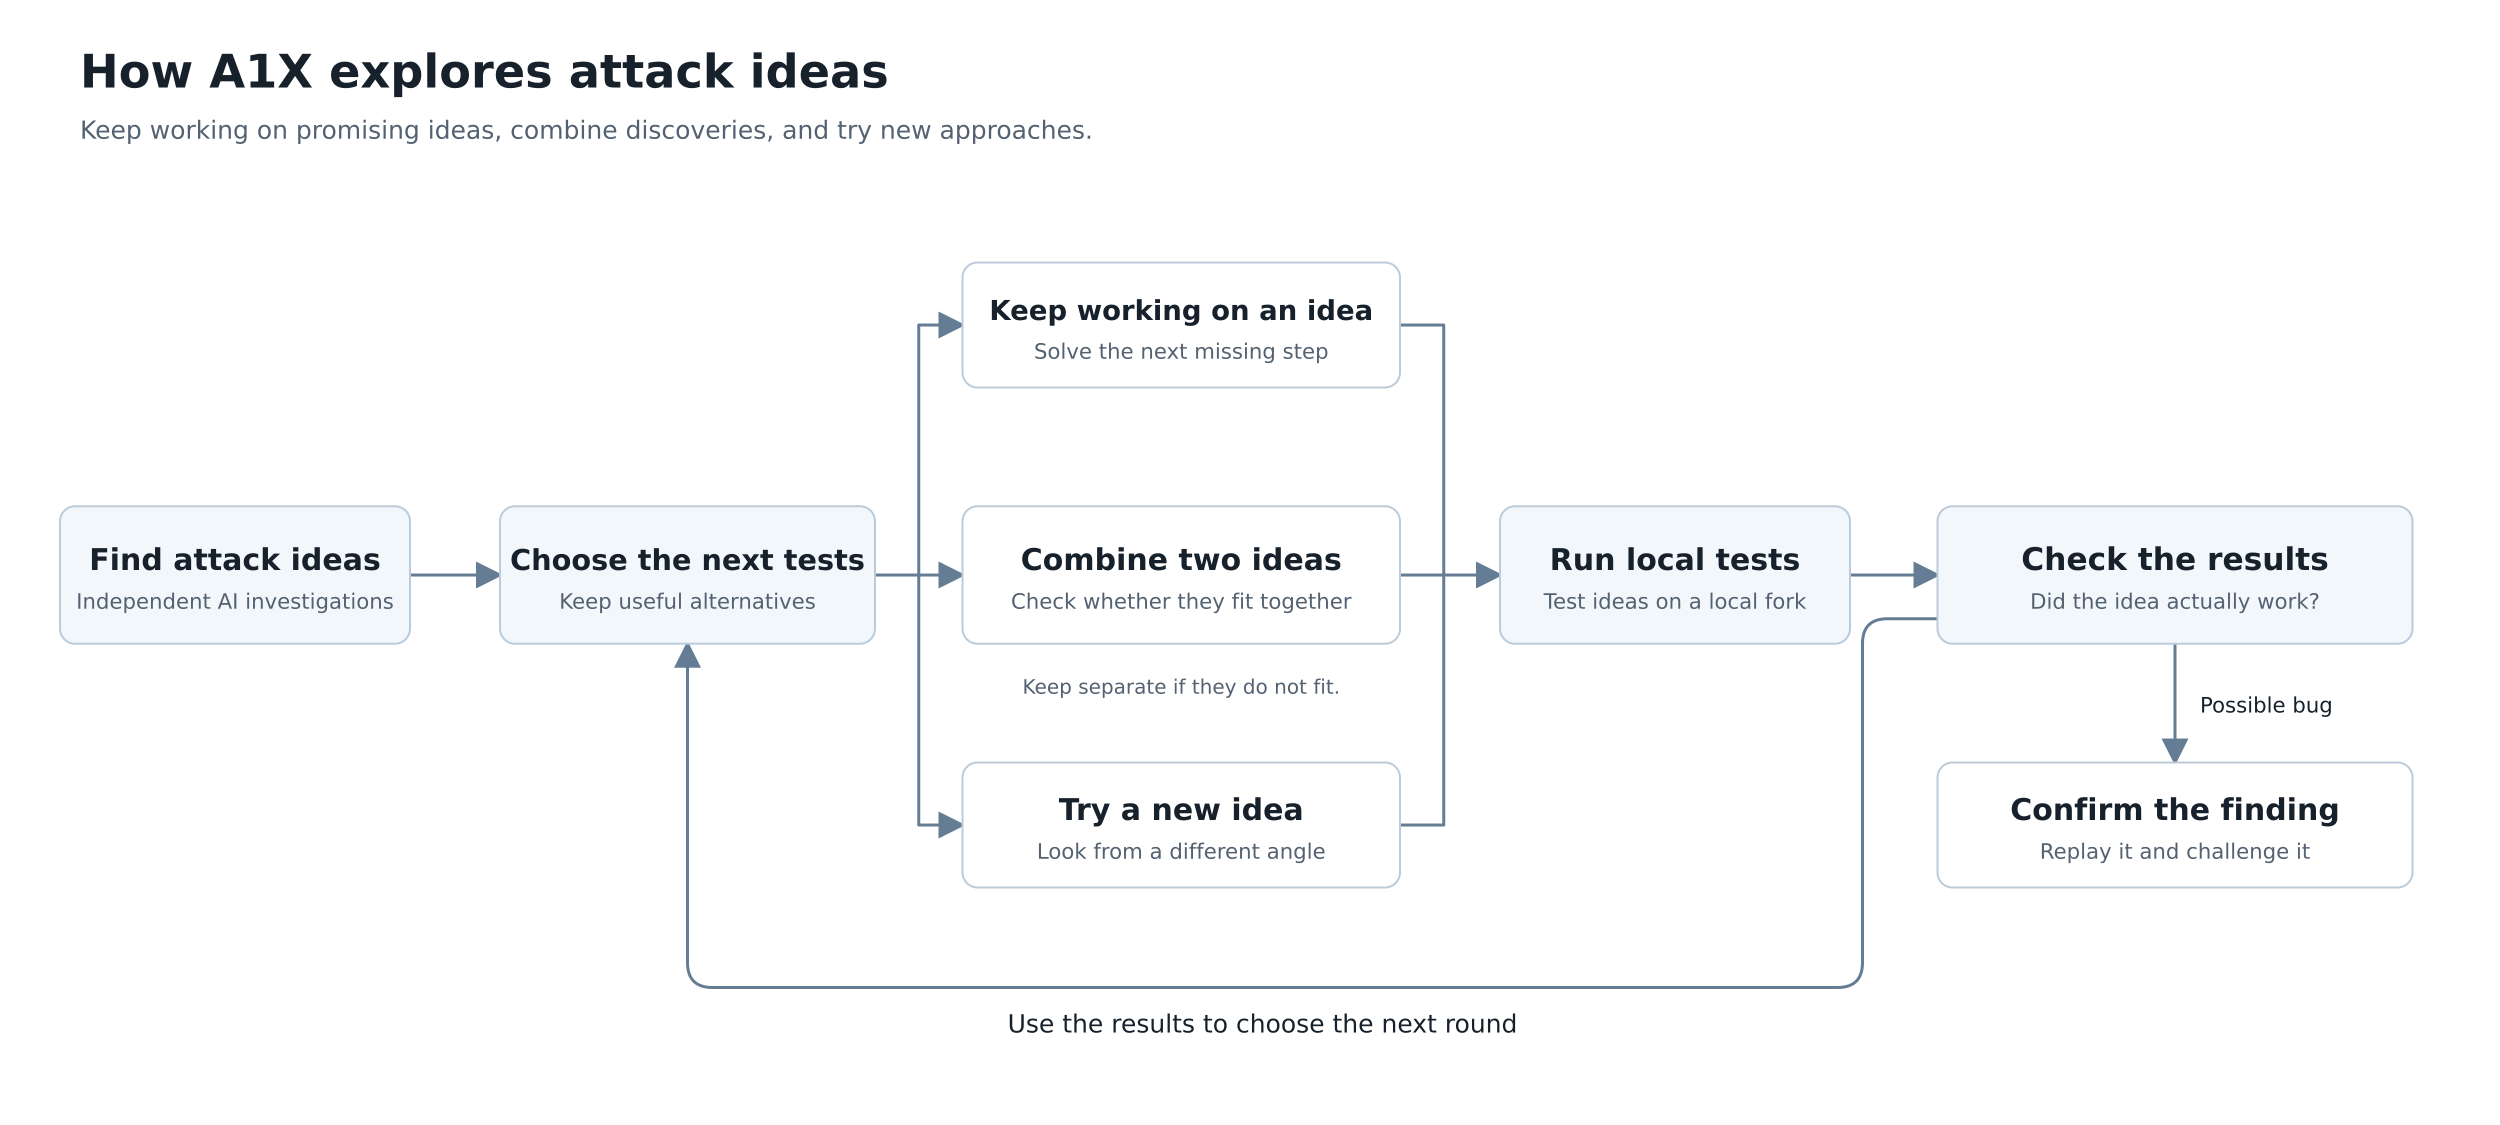
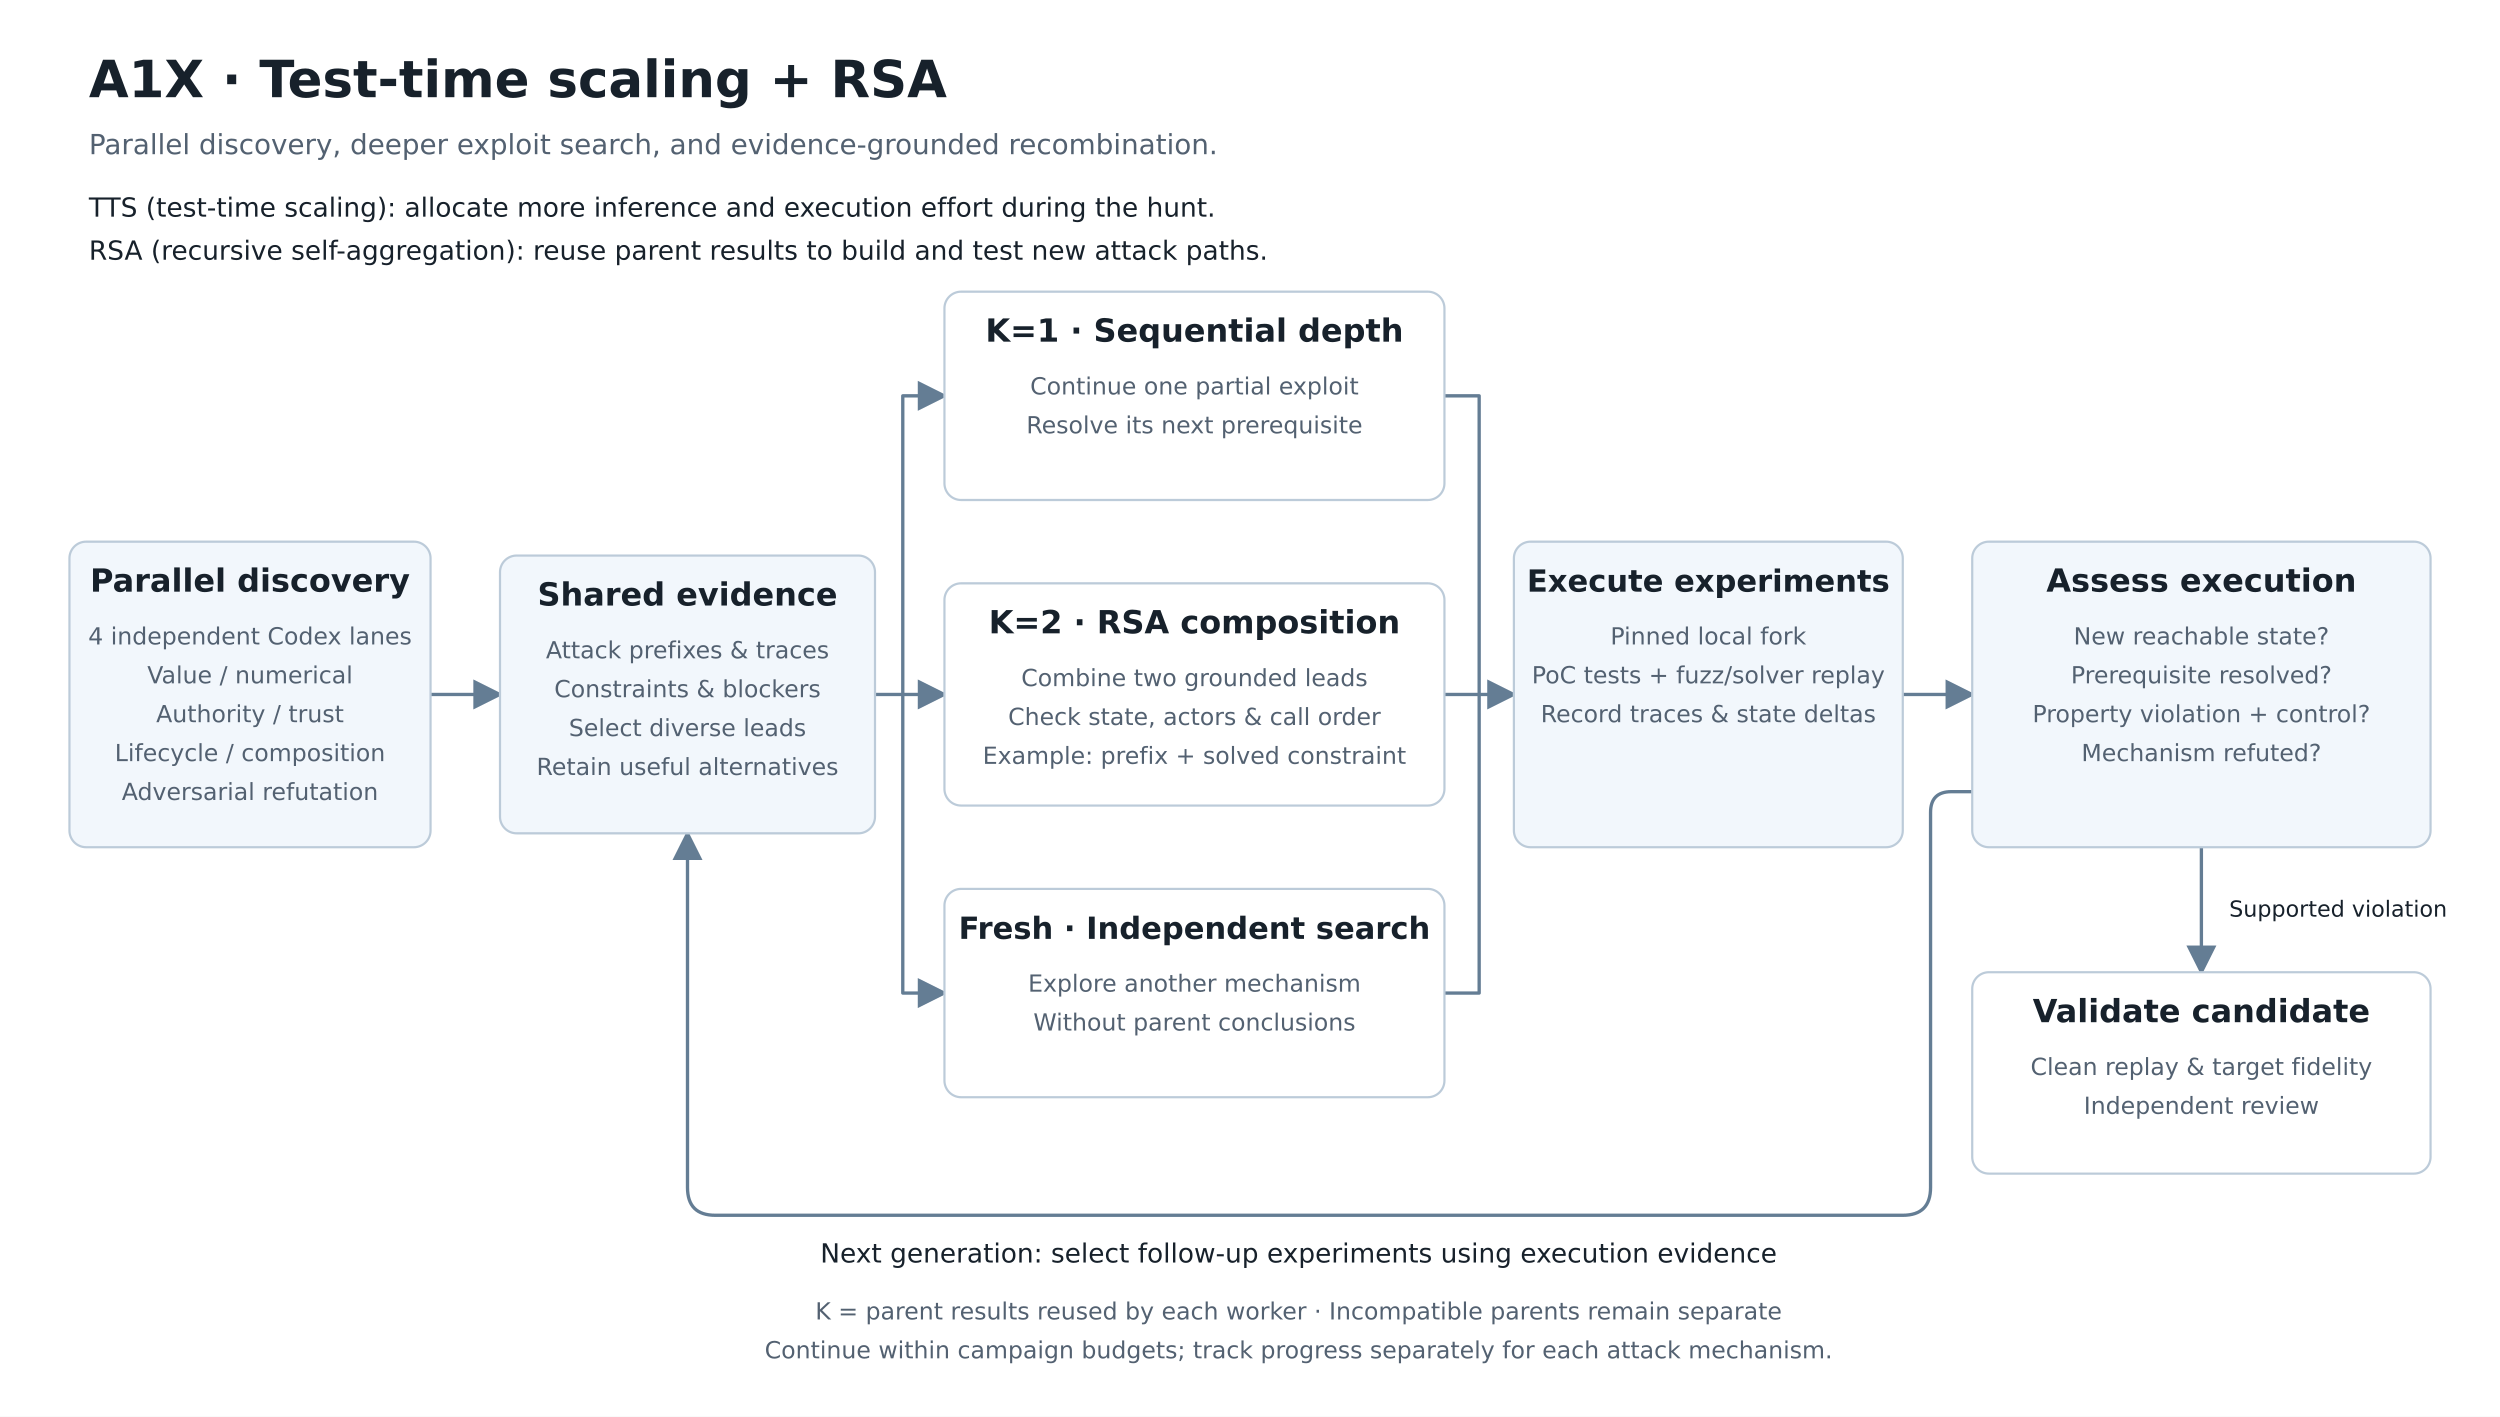
- <svg xmlns="http://www.w3.org/2000/svg" width="2000" height="900" viewBox="0 0 2000 900" role="img" aria-labelledby="title desc">
+ <svg xmlns="http://www.w3.org/2000/svg" width="1800" height="1020" viewBox="0 0 1800 1020" role="img" aria-labelledby="title desc">
  <defs>
    <marker id="arrow" markerWidth="9" markerHeight="9" refX="8" refY="4.5" orient="auto">
      <path d="M0 0L9 4.5L0 9Z" fill="#647d94" />
    </marker>
  </defs>
-   <rect width="2000" height="900" fill="white" />
+   <rect width="1800" height="1020" fill="white" />
  <g font-family="DejaVu Sans, Arial, sans-serif">
-     <text x="64" y="70" font-size="37" font-weight="700" text-anchor="start" fill="#17212b">How A1X explores attack ideas</text>
-     <text x="64" y="111" font-size="20" font-weight="400" text-anchor="start" fill="#536171">Keep working on promising ideas, combine discoveries, and try new approaches.</text>
-     <path d="M328 460H400" fill="none" stroke="#647d94" stroke-width="2.4" stroke-linecap="round" stroke-linejoin="round" marker-end="url(#arrow)" />
-     <path d="M700 460H770" fill="none" stroke="#647d94" stroke-width="2.4" stroke-linecap="round" stroke-linejoin="round" marker-end="url(#arrow)" />
-     <path d="M735 460V260H770" fill="none" stroke="#647d94" stroke-width="2.4" stroke-linecap="round" stroke-linejoin="round" marker-end="url(#arrow)" />
-     <path d="M735 460V660H770" fill="none" stroke="#647d94" stroke-width="2.4" stroke-linecap="round" stroke-linejoin="round" marker-end="url(#arrow)" />
-     <path d="M1120 260H1155V660H1120" fill="none" stroke="#647d94" stroke-width="2.4" stroke-linecap="round" stroke-linejoin="round" />
-     <path d="M1120 460H1200" fill="none" stroke="#647d94" stroke-width="2.4" stroke-linecap="round" stroke-linejoin="round" marker-end="url(#arrow)" />
-     <path d="M1480 460H1550" fill="none" stroke="#647d94" stroke-width="2.4" stroke-linecap="round" stroke-linejoin="round" marker-end="url(#arrow)" />
-     <path d="M1550 495H1510Q1490 495 1490 515V770Q1490 790 1470 790H570Q550 790 550 770V515" fill="none" stroke="#647d94" stroke-width="2.4" stroke-linecap="round" stroke-linejoin="round" marker-end="url(#arrow)" />
-     <path d="M1740 515V610" fill="none" stroke="#647d94" stroke-width="2.4" stroke-linecap="round" stroke-linejoin="round" marker-end="url(#arrow)" />
-     <rect x="48" y="405" width="280" height="110" rx="12" fill="#f2f7fc" stroke="#bccbd9" stroke-width="1.6" />
-     <text x="188.0" y="456.0" font-size="24" font-weight="600" text-anchor="middle" fill="#17212b">Find attack ideas</text>
-     <text x="188.0" y="487.0" font-size="17" font-weight="400" text-anchor="middle" fill="#536171">Independent AI investigations</text>
-     <rect x="400" y="405" width="300" height="110" rx="12" fill="#f2f7fc" stroke="#bccbd9" stroke-width="1.6" />
-     <text x="550.0" y="456.0" font-size="23" font-weight="600" text-anchor="middle" fill="#17212b">Choose the next tests</text>
-     <text x="550.0" y="487.0" font-size="17" font-weight="400" text-anchor="middle" fill="#536171">Keep useful alternatives</text>
-     <rect x="770" y="210" width="350" height="100" rx="12" fill="#ffffff" stroke="#bccbd9" stroke-width="1.6" />
-     <text x="945.0" y="256.0" font-size="22" font-weight="600" text-anchor="middle" fill="#17212b">Keep working on an idea</text>
-     <text x="945.0" y="287.0" font-size="17" font-weight="400" text-anchor="middle" fill="#536171">Solve the next missing step</text>
-     <rect x="770" y="405" width="350" height="110" rx="12" fill="#ffffff" stroke="#bccbd9" stroke-width="1.6" />
-     <text x="945.0" y="456.0" font-size="24" font-weight="600" text-anchor="middle" fill="#17212b">Combine two ideas</text>
-     <text x="945.0" y="487.0" font-size="17" font-weight="400" text-anchor="middle" fill="#536171">Check whether they fit together</text>
-     <rect x="770" y="610" width="350" height="100" rx="12" fill="#ffffff" stroke="#bccbd9" stroke-width="1.6" />
-     <text x="945.0" y="656.0" font-size="24" font-weight="600" text-anchor="middle" fill="#17212b">Try a new idea</text>
-     <text x="945.0" y="687.0" font-size="17" font-weight="400" text-anchor="middle" fill="#536171">Look from a different angle</text>
-     <rect x="1200" y="405" width="280" height="110" rx="12" fill="#f2f7fc" stroke="#bccbd9" stroke-width="1.6" />
-     <text x="1340.0" y="456.0" font-size="24" font-weight="600" text-anchor="middle" fill="#17212b">Run local tests</text>
-     <text x="1340.0" y="487.0" font-size="17" font-weight="400" text-anchor="middle" fill="#536171">Test ideas on a local fork</text>
-     <rect x="1550" y="405" width="380" height="110" rx="12" fill="#f2f7fc" stroke="#bccbd9" stroke-width="1.6" />
-     <text x="1740.0" y="456.0" font-size="25" font-weight="600" text-anchor="middle" fill="#17212b">Check the results</text>
-     <text x="1740.0" y="487.0" font-size="17" font-weight="400" text-anchor="middle" fill="#536171">Did the idea actually work?</text>
-     <rect x="1550" y="610" width="380" height="100" rx="12" fill="#ffffff" stroke="#bccbd9" stroke-width="1.6" />
-     <text x="1740.0" y="656.0" font-size="24" font-weight="600" text-anchor="middle" fill="#17212b">Confirm the finding</text>
-     <text x="1740.0" y="687.0" font-size="17" font-weight="400" text-anchor="middle" fill="#536171">Replay it and challenge it</text>
-     <text x="1760" y="570" font-size="17" font-weight="400" text-anchor="start" fill="#17212b">Possible bug</text>
-     <text x="1010" y="826" font-size="20" font-weight="400" text-anchor="middle" fill="#17212b">Use the results to choose the next round</text>
-     <text x="945" y="555" font-size="16" font-weight="400" text-anchor="middle" fill="#536171">Keep separate if they do not fit.</text>
+     <text x="64" y="70" font-size="37" font-weight="700" text-anchor="start" fill="#17212b">A1X · Test-time scaling + RSA</text>
+     <text x="64" y="111" font-size="20" font-weight="400" text-anchor="start" fill="#536171">Parallel discovery, deeper exploit search, and evidence-grounded recombination.</text>
+     <text x="64" y="156" font-size="19" font-weight="400" text-anchor="start" fill="#17212b">TTS (test-time scaling): allocate more inference and execution effort during the hunt.</text>
+     <text x="64" y="187" font-size="19" font-weight="400" text-anchor="start" fill="#17212b">RSA (recursive self-aggregation): reuse parent results to build and test new attack paths.</text>
+     <path d="M310 500H360" fill="none" stroke="#647d94" stroke-width="2.4" stroke-linecap="round" stroke-linejoin="round" marker-end="url(#arrow)" />
+     <path d="M630 500H680" fill="none" stroke="#647d94" stroke-width="2.4" stroke-linecap="round" stroke-linejoin="round" marker-end="url(#arrow)" />
+     <path d="M650 500V285H680" fill="none" stroke="#647d94" stroke-width="2.4" stroke-linecap="round" stroke-linejoin="round" marker-end="url(#arrow)" />
+     <path d="M650 500V715H680" fill="none" stroke="#647d94" stroke-width="2.4" stroke-linecap="round" stroke-linejoin="round" marker-end="url(#arrow)" />
+     <path d="M1040 285H1065V715H1040" fill="none" stroke="#647d94" stroke-width="2.4" stroke-linecap="round" stroke-linejoin="round" />
+     <path d="M1040 500H1090" fill="none" stroke="#647d94" stroke-width="2.4" stroke-linecap="round" stroke-linejoin="round" marker-end="url(#arrow)" />
+     <path d="M1370 500H1420" fill="none" stroke="#647d94" stroke-width="2.4" stroke-linecap="round" stroke-linejoin="round" marker-end="url(#arrow)" />
+     <path d="M1420 570H1405Q1390 570 1390 585V855Q1390 875 1370 875H515Q495 875 495 855V600" fill="none" stroke="#647d94" stroke-width="2.4" stroke-linecap="round" stroke-linejoin="round" marker-end="url(#arrow)" />
+     <path d="M1585 610V700" fill="none" stroke="#647d94" stroke-width="2.4" stroke-linecap="round" stroke-linejoin="round" marker-end="url(#arrow)" />
+     <rect x="50" y="390" width="260" height="220" rx="12" fill="#f2f7fc" stroke="#bccbd9" stroke-width="1.6" />
+     <text x="180.0" y="426" font-size="23" font-weight="600" text-anchor="middle" fill="#17212b">Parallel discovery</text>
+     <text x="180.0" y="464" font-size="17" font-weight="400" text-anchor="middle" fill="#536171">4 independent Codex lanes</text>
+     <text x="180.0" y="492" font-size="17" font-weight="400" text-anchor="middle" fill="#536171">Value / numerical</text>
+     <text x="180.0" y="520" font-size="17" font-weight="400" text-anchor="middle" fill="#536171">Authority / trust</text>
+     <text x="180.0" y="548" font-size="17" font-weight="400" text-anchor="middle" fill="#536171">Lifecycle / composition</text>
+     <text x="180.0" y="576" font-size="17" font-weight="400" text-anchor="middle" fill="#536171">Adversarial refutation</text>
+     <rect x="360" y="400" width="270" height="200" rx="12" fill="#f2f7fc" stroke="#bccbd9" stroke-width="1.6" />
+     <text x="495.0" y="436" font-size="23" font-weight="600" text-anchor="middle" fill="#17212b">Shared evidence</text>
+     <text x="495.0" y="474" font-size="17" font-weight="400" text-anchor="middle" fill="#536171">Attack prefixes &amp; traces</text>
+     <text x="495.0" y="502" font-size="17" font-weight="400" text-anchor="middle" fill="#536171">Constraints &amp; blockers</text>
+     <text x="495.0" y="530" font-size="17" font-weight="400" text-anchor="middle" fill="#536171">Select diverse leads</text>
+     <text x="495.0" y="558" font-size="17" font-weight="400" text-anchor="middle" fill="#536171">Retain useful alternatives</text>
+     <rect x="680" y="210" width="360" height="150" rx="12" fill="#ffffff" stroke="#bccbd9" stroke-width="1.6" />
+     <text x="860.0" y="246" font-size="23" font-weight="600" text-anchor="middle" fill="#17212b">K=1 · Sequential depth</text>
+     <text x="860.0" y="284" font-size="17" font-weight="400" text-anchor="middle" fill="#536171">Continue one partial exploit</text>
+     <text x="860.0" y="312" font-size="17" font-weight="400" text-anchor="middle" fill="#536171">Resolve its next prerequisite</text>
+     <rect x="680" y="420" width="360" height="160" rx="12" fill="#ffffff" stroke="#bccbd9" stroke-width="1.6" />
+     <text x="860.0" y="456" font-size="23" font-weight="600" text-anchor="middle" fill="#17212b">K=2 · RSA composition</text>
+     <text x="860.0" y="494" font-size="17" font-weight="400" text-anchor="middle" fill="#536171">Combine two grounded leads</text>
+     <text x="860.0" y="522" font-size="17" font-weight="400" text-anchor="middle" fill="#536171">Check state, actors &amp; call order</text>
+     <text x="860.0" y="550" font-size="17" font-weight="400" text-anchor="middle" fill="#536171">Example: prefix + solved constraint</text>
+     <rect x="680" y="640" width="360" height="150" rx="12" fill="#ffffff" stroke="#bccbd9" stroke-width="1.6" />
+     <text x="860.0" y="676" font-size="22" font-weight="600" text-anchor="middle" fill="#17212b">Fresh · Independent search</text>
+     <text x="860.0" y="714" font-size="17" font-weight="400" text-anchor="middle" fill="#536171">Explore another mechanism</text>
+     <text x="860.0" y="742" font-size="17" font-weight="400" text-anchor="middle" fill="#536171">Without parent conclusions</text>
+     <rect x="1090" y="390" width="280" height="220" rx="12" fill="#f2f7fc" stroke="#bccbd9" stroke-width="1.6" />
+     <text x="1230.0" y="426" font-size="22" font-weight="600" text-anchor="middle" fill="#17212b">Execute experiments</text>
+     <text x="1230.0" y="464" font-size="17" font-weight="400" text-anchor="middle" fill="#536171">Pinned local fork</text>
+     <text x="1230.0" y="492" font-size="17" font-weight="400" text-anchor="middle" fill="#536171">PoC tests + fuzz/solver replay</text>
+     <text x="1230.0" y="520" font-size="17" font-weight="400" text-anchor="middle" fill="#536171">Record traces &amp; state deltas</text>
+     <rect x="1420" y="390" width="330" height="220" rx="12" fill="#f2f7fc" stroke="#bccbd9" stroke-width="1.6" />
+     <text x="1585.0" y="426" font-size="23" font-weight="600" text-anchor="middle" fill="#17212b">Assess execution</text>
+     <text x="1585.0" y="464" font-size="17" font-weight="400" text-anchor="middle" fill="#536171">New reachable state?</text>
+     <text x="1585.0" y="492" font-size="17" font-weight="400" text-anchor="middle" fill="#536171">Prerequisite resolved?</text>
+     <text x="1585.0" y="520" font-size="17" font-weight="400" text-anchor="middle" fill="#536171">Property violation + control?</text>
+     <text x="1585.0" y="548" font-size="17" font-weight="400" text-anchor="middle" fill="#536171">Mechanism refuted?</text>
+     <rect x="1420" y="700" width="330" height="145" rx="12" fill="#ffffff" stroke="#bccbd9" stroke-width="1.6" />
+     <text x="1585.0" y="736" font-size="23" font-weight="600" text-anchor="middle" fill="#17212b">Validate candidate</text>
+     <text x="1585.0" y="774" font-size="17" font-weight="400" text-anchor="middle" fill="#536171">Clean replay &amp; target fidelity</text>
+     <text x="1585.0" y="802" font-size="17" font-weight="400" text-anchor="middle" fill="#536171">Independent review</text>
+     <text x="1605" y="660" font-size="16" font-weight="400" text-anchor="start" fill="#17212b">Supported violation</text>
+     <text x="935" y="909" font-size="19" font-weight="400" text-anchor="middle" fill="#17212b">Next generation: select follow-up experiments using execution evidence</text>
+     <text x="935" y="950" font-size="17" font-weight="400" text-anchor="middle" fill="#536171">K = parent results reused by each worker · Incompatible parents remain separate</text>
+     <text x="935" y="978" font-size="17" font-weight="400" text-anchor="middle" fill="#536171">Continue within campaign budgets; track progress separately for each attack mechanism.</text>
  </g>
</svg>
